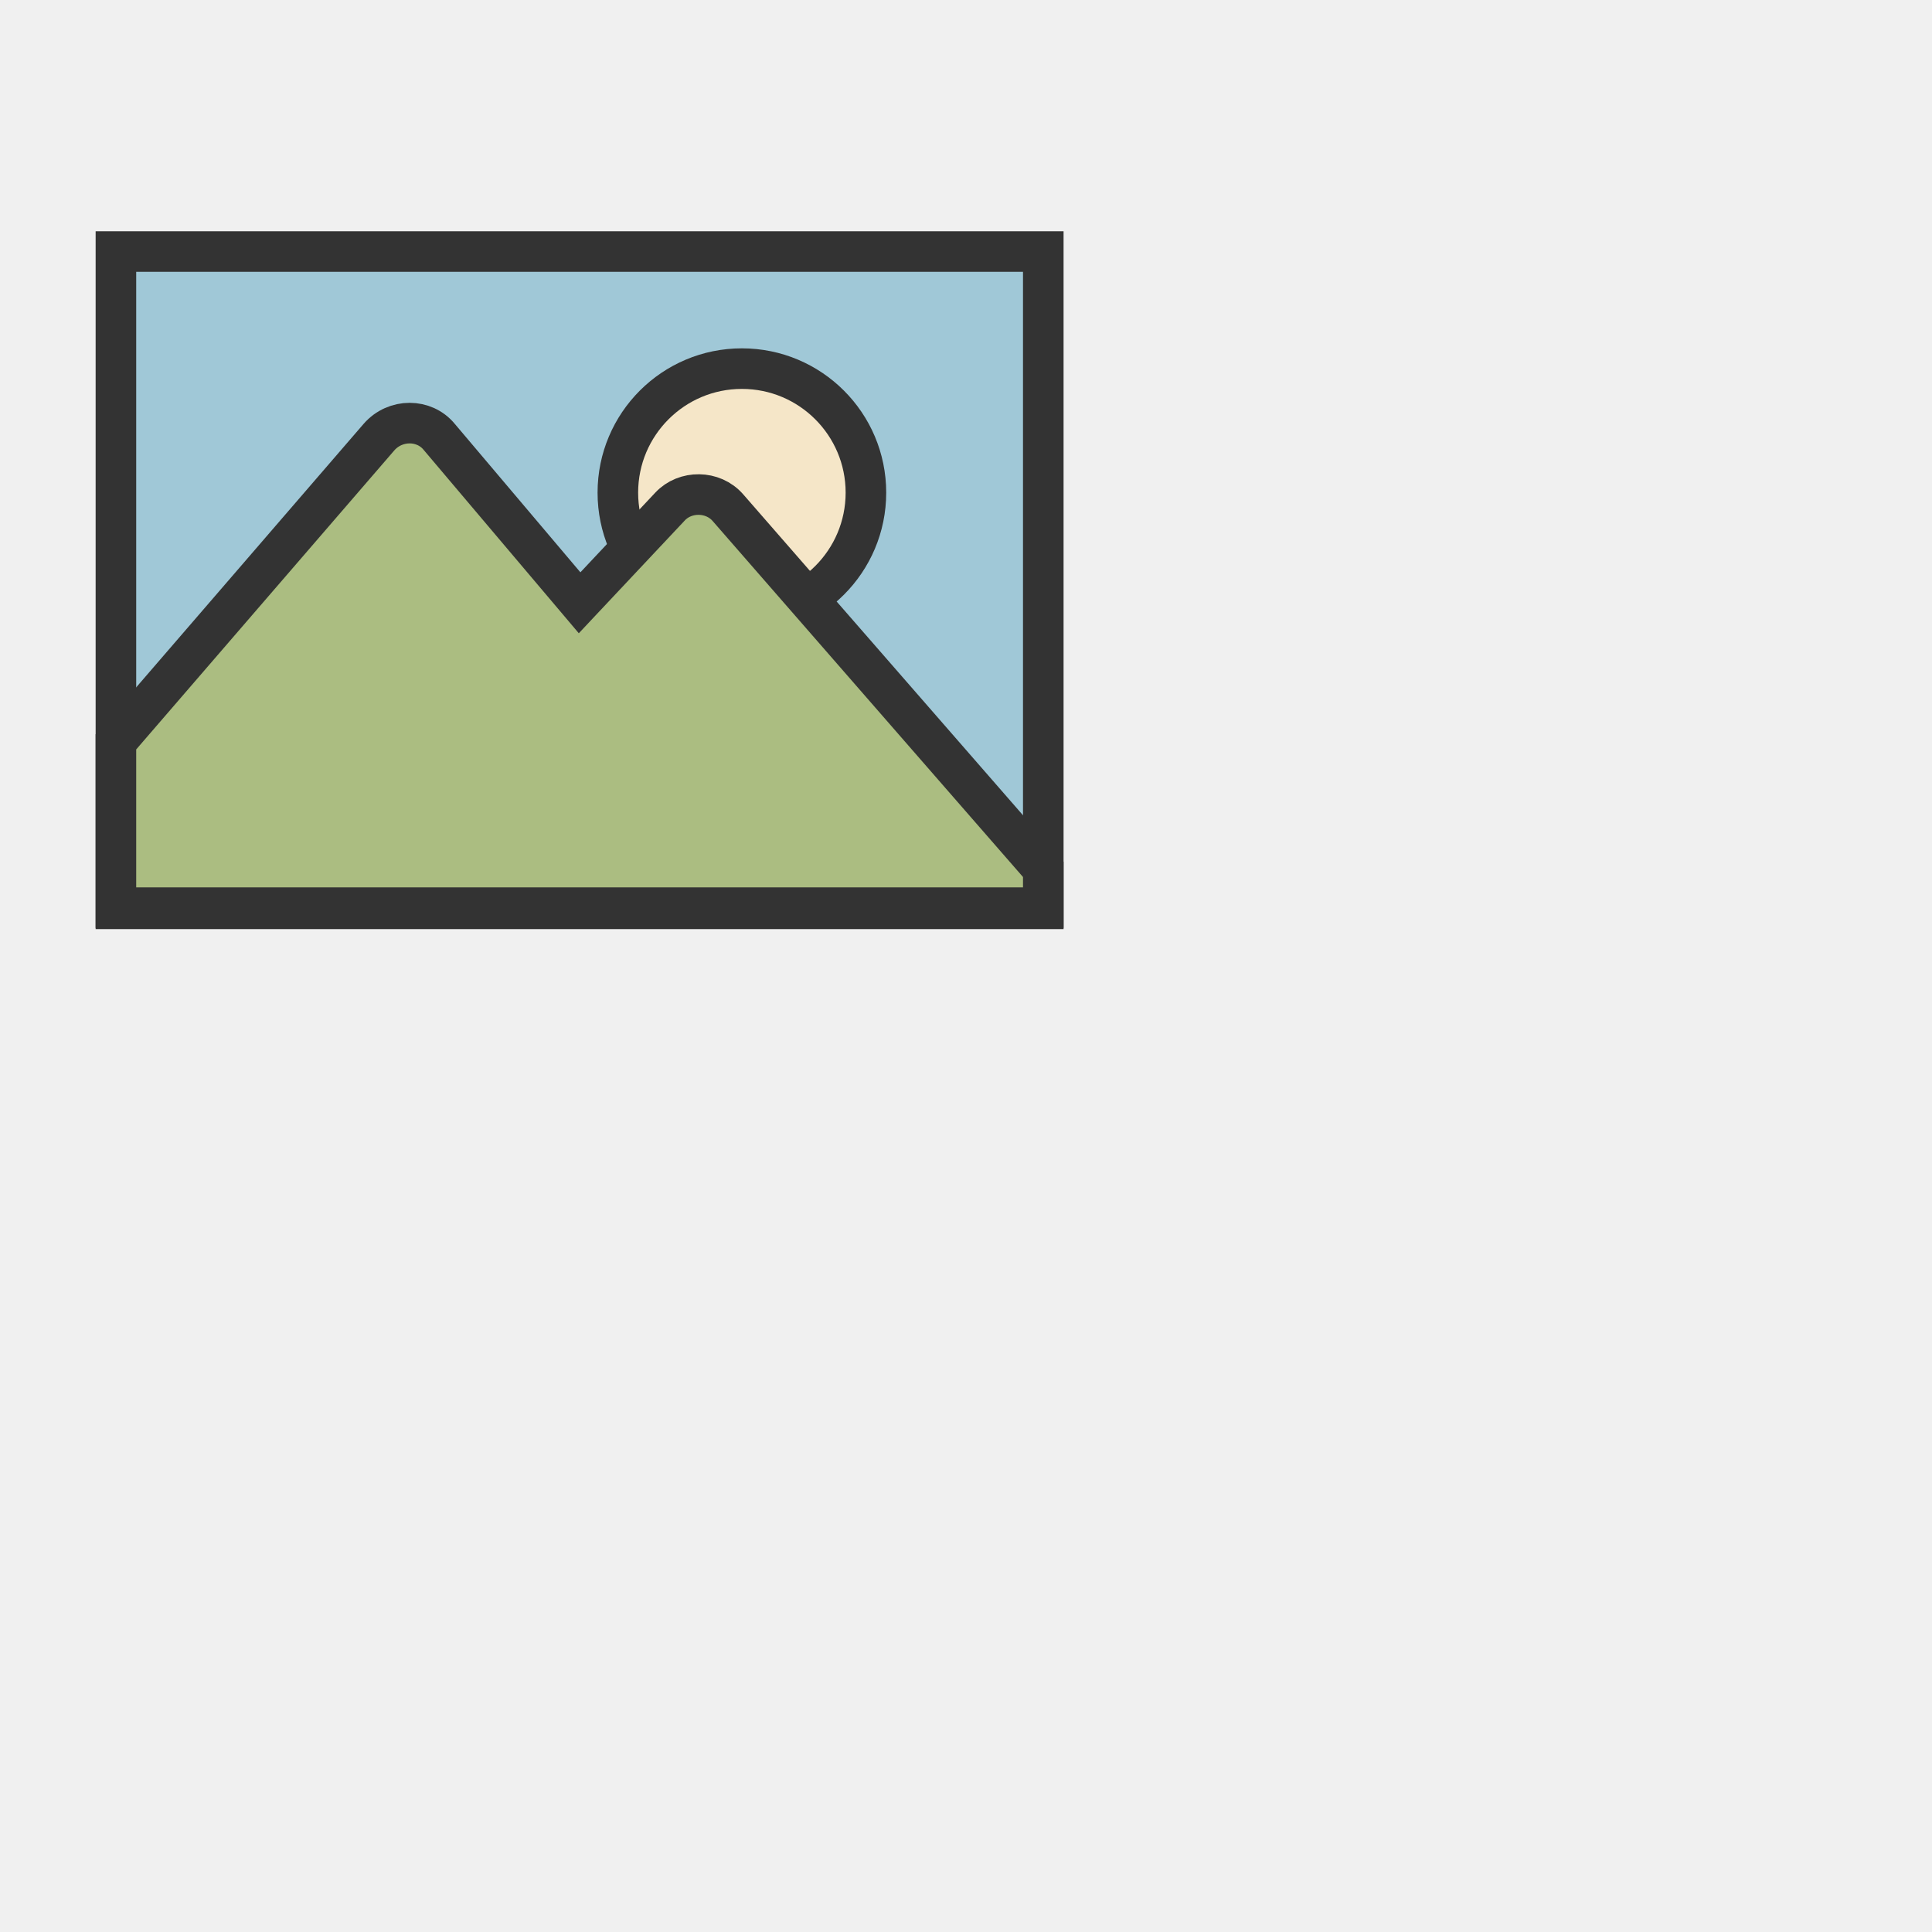
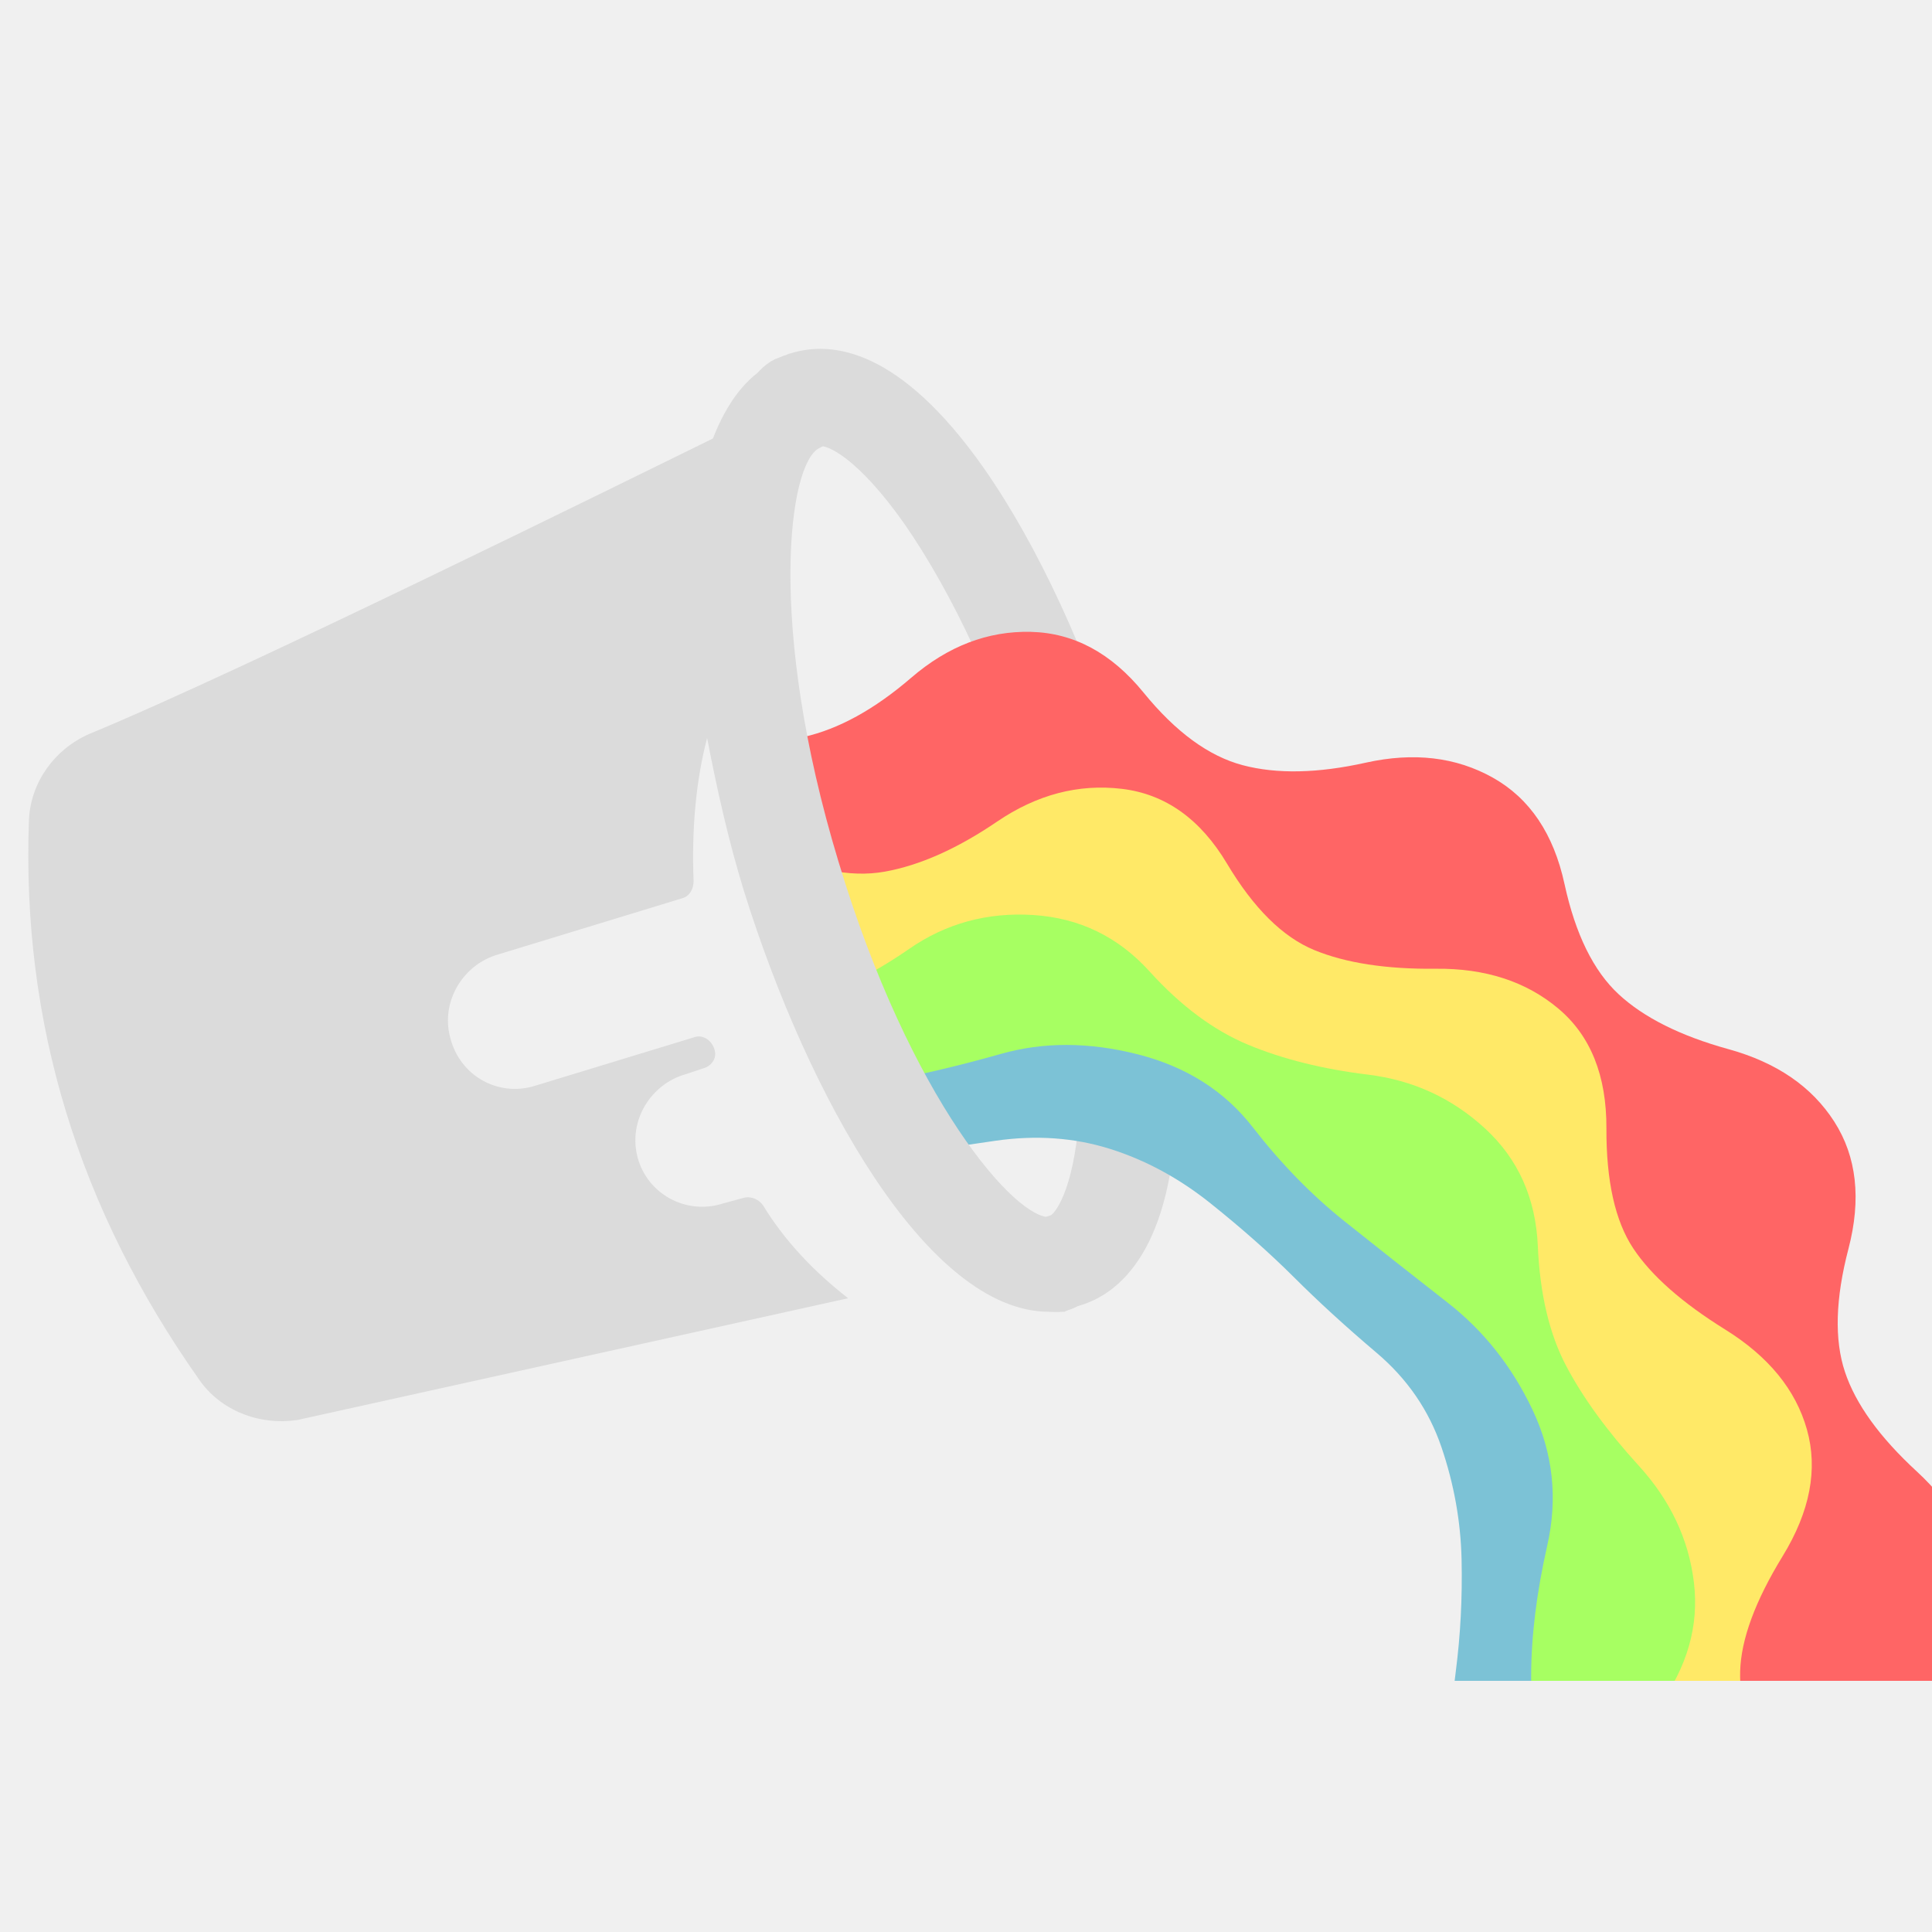
- <svg xmlns="http://www.w3.org/2000/svg" version="1.1" id="1" x="0px" y="0px" viewBox="0 0 100 100" style="transform-origin: 50px 50px 0px;" xml:space="preserve">
-   <g style="transform-origin: 50px 50px 0px;">
-     <g style="transform-origin: 50px 50px 0px; transform: scale(0.6);">
-       <g style="transform-origin: 50px 50px 0px;">
-         <g>
-           <style type="text/css" class="ld ld-bounce-px" style="transform-origin: 50px 50px 0px; animation-duration: 1s; animation-delay: -1s; animation-direction: normal;">.st0{fill:none}.st1,.st2{fill:#a0c8d7;stroke:#333;stroke-width:3.5;stroke-linecap:round;stroke-miterlimit:10}.st2{fill:#e15b64}.st3{opacity:.2}.st4,.st5{stroke:#000;stroke-width:3.5;stroke-linecap:round;stroke-miterlimit:10}.st5{opacity:.2}.st6{fill:#e0e0e0;stroke:#333}.st6,.st7,.st8{stroke-width:3.5;stroke-miterlimit:10}.st7{opacity:.2;stroke-linejoin:round;stroke:#000}.st8{fill:#666;stroke:#333;stroke-linecap:round}.st9{fill:#333}.st10{fill:#e0e0e0;stroke:#333;stroke-width:3.5;stroke-linecap:round;stroke-miterlimit:10}.st11{fill:#fdfdfd}.st12,.st13,.st14,.st15{fill:#f5e6c8;stroke:#333;stroke-width:3.5;stroke-linecap:round;stroke-miterlimit:10}.st13,.st14,.st15{fill:url(#SVGID_1_)}.st14,.st15{fill:none}.st15{fill:url(#SVGID_2_)}.st16{fill:#666}.st17{fill:#fff;stroke:#333;stroke-width:3.5;stroke-linecap:round;stroke-miterlimit:10}.st18{fill:#e15b64}.st19{fill:#f47e60}.st20{fill:#f8b26a}.st21{fill:#abbd81}.st22{fill:#a0c8d7}.st23{fill:#ac749c}.st24{fill:#f47e60;stroke:#333;stroke-linecap:round;stroke-linejoin:round}.st24,.st25,.st26{stroke-width:3.5;stroke-miterlimit:10}.st25{opacity:.2;stroke-linecap:round;stroke-linejoin:round;stroke:#000}.st26{fill:none;stroke:#fff}.st26,.st27,.st28{stroke-linecap:round;stroke-linejoin:round}.st27{stroke:#333;stroke-width:3.5;stroke-miterlimit:10;fill:#a0c8d7}.st28{fill:#77a4bd}.st28,.st29,.st30,.st31,.st32{stroke:#333;stroke-width:3.5;stroke-miterlimit:10}.st29{stroke-linecap:round;stroke-linejoin:round;fill:#e0e0e0}.st30,.st31,.st32{fill:#fff}.st31,.st32{stroke-linejoin:round}.st32{fill:none;stroke-linecap:round}.st33{fill:#e15b64;stroke:#333}.st33,.st34,.st35,.st36{stroke-width:3.5;stroke-linecap:round;stroke-linejoin:round;stroke-miterlimit:10}.st34{fill:#c33737;stroke:#333}.st35,.st36{stroke:#000}.st36{fill:none;stroke:#fff;stroke-width:5}.st37{fill:#fff}.st38{fill:#333;stroke:#fff}.st38,.st39,.st40{stroke-width:3.5;stroke-miterlimit:10}.st39{opacity:.2;stroke:#000}.st40{fill:#666;stroke:#333}.st41{fill:none;stroke:#333}.st41,.st42,.st43,.st44,.st45,.st46,.st47{stroke-width:3.5;stroke-miterlimit:10}.st42{fill:none;stroke-linecap:round;stroke:#fff}.st43,.st44,.st45,.st46,.st47{stroke:#333;stroke-linejoin:round}.st43{stroke-linecap:round;fill:#849b87}.st44,.st45,.st46,.st47{fill:#e0e0e0}.st45,.st46,.st47{fill:#abbd81;stroke-linecap:round}.st46,.st47{fill:#f5e6c8}.st47{fill:#fff}.st48{fill:#f5e169}.st49{fill:#f5e6c8}.st50{fill:#666;stroke-linecap:round;stroke-linejoin:round}.st50,.st51,.st52,.st53,.st54,.st55,.st56,.st57,.st58{stroke:#333;stroke-width:3.5;stroke-miterlimit:10}.st51{stroke-linecap:round;stroke-linejoin:round;fill:#333}.st52,.st53,.st54,.st55,.st56,.st57,.st58{fill:#e15b64}.st53,.st54,.st55,.st56,.st57,.st58{fill:#f5e169}.st54,.st55,.st56,.st57,.st58{fill:#f47e60;stroke-linecap:round}.st55,.st56,.st57,.st58{fill:#f8b26a}.st56,.st57,.st58{fill:#abbd81}.st57,.st58{fill:url(#SVGID_3_)}.st58{fill:#e15b64;stroke:#fff}.st59,.st60,.st61,.st62,.st63,.st64{fill:#abbd80;stroke:#333;stroke-width:3.5;stroke-miterlimit:10}.st60,.st61,.st62,.st63,.st64{fill:#839a86}.st61,.st62,.st63,.st64{fill:#f3e5c7}.st62,.st63,.st64{fill:#333}.st63,.st64{fill:#e0e0e0;stroke:#fff;stroke-linecap:round}.st64{fill:url(#SVGID_4_);stroke:#333}.st65{fill:url(#SVGID_5_);stroke:#333;stroke-linejoin:round}.st65,.st66,.st67{stroke-width:3.5;stroke-miterlimit:10}.st66{stroke:#333;stroke-linejoin:round;fill:url(#SVGID_6_)}.st67{fill:url(#SVGID_7_)}.st67,.st68,.st69{stroke:#333;stroke-linejoin:round}.st68{stroke-width:3.5;stroke-miterlimit:10;fill:url(#SVGID_8_)}.st69{fill:url(#SVGID_9_)}.st69,.st70,.st71{stroke-width:3.5;stroke-miterlimit:10}.st70{stroke:#333;stroke-linejoin:round;fill:#c33737}.st71{fill:#e15b64}.st71,.st72,.st73{stroke:#333;stroke-linejoin:round}.st72{stroke-width:3.5;stroke-miterlimit:10;fill:#f47e60}.st73{fill:#f8b26a}.st73,.st74,.st75{stroke-width:3.5;stroke-miterlimit:10}.st74{stroke-linejoin:round;fill:#f5e6c8;stroke:#333}.st75{fill:#a0c8d7;stroke:#fff;stroke-linecap:round}.st76{fill:#abbd81;stroke:#333}.st76,.st77,.st78,.st79,.st80{stroke-width:3.5;stroke-miterlimit:10}.st77{fill:#333;stroke-linecap:round;stroke:#333}.st78,.st79,.st80{stroke:#fff}.st78{stroke-linecap:round;fill:#333}.st79,.st80{fill:none}.st80{stroke:#e15b64;stroke-linecap:round}</style>
-           <g class="ld ld-bounce-px" style="transform-origin: 50px 50px 0px; animation-duration: 1s; animation-delay: -0.923s; animation-direction: normal;">
-             <rect x="10" y="21.7" class="st1" width="80" height="56.7" fill="rgb(160, 200, 215)" stroke="rgb(51, 51, 51)" style="fill: rgb(160, 200, 215); stroke: rgb(51, 51, 51);" />
-           </g>
-           <g class="ld ld-bounce-px" style="transform-origin: 50px 50px 0px; animation-duration: 1s; animation-delay: -0.846s; animation-direction: normal;">
-             <circle class="st12" cx="64" cy="42.5" r="10.7" stroke="rgb(51, 51, 51)" fill="rgb(245, 230, 200)" style="stroke: rgb(51, 51, 51); fill: rgb(245, 230, 200);" />
-           </g>
-           <g class="ld ld-bounce-px" style="transform-origin: 50px 50px 0px; animation-duration: 1s; animation-delay: -0.769s; animation-direction: normal;">
-             <path class="st56" d="M57.8,43.7L50,52L37.9,37.7c-1.3-1.6-3.8-1.6-5.2,0L10,64v14.3h80V75L62.8,43.8C61.5,42.3,59.1,42.3,57.8,43.7 z" stroke="rgb(51, 51, 51)" fill="rgb(171, 189, 129)" style="stroke: rgb(51, 51, 51); fill: rgb(171, 189, 129);" />
-           </g>
-         </g>
-       </g>
-     </g>
+ <svg xmlns="http://www.w3.org/2000/svg" width="160px" height="160px" class="lds-bucket" preserveAspectRatio="xMidYMid" style="background:none" viewBox="0 0 100 100">
+   <defs>
+     <clipPath id="lds-cp-bucket">
+       <path d="M57.6,64.3c6.1,5.4,9.9,13.2,9.9,22c0,0.2,0,0.5,0,0.7h44c0-0.2,0-0.5,0-0.7c0-40.3-32.5-73-72.7-73.3v20.1 l9.5,25.6C48.4,58.8,54.9,61.9,57.6,64.3" />
+     </clipPath>
+   </defs>
+   <path fill="#dbdbdb" d="M54.6,66c-1.2,0-2.2-0.8-2.5-2c-0.3-1.4,0.6-2.7,2-2.9l0.3-0.1c0.3-0.2,1.3-1.6,1.5-5.8 c0.1-4.4-0.8-9.9-2.5-15.6c-1.7-5.7-4.1-10.8-6.6-14.4c-2.4-3.4-4-4.1-4.4-4l-0.3,0.1c-1.3,0.5-2.7-0.1-3.3-1.3 c-0.5-1.3,0.1-2.7,1.3-3.3l0.5-0.2c0.1,0,0.2-0.1,0.3-0.1c2.2-0.7,5.7-0.2,10,5.9c2.8,4,5.4,9.6,7.3,15.8 c1.9,6.2,2.8,12.3,2.7,17.2c-0.2,7.4-2.9,9.8-5.1,10.4c-0.1,0-0.2,0-0.3,0.1L55.1,66C54.9,66,54.8,66,54.6,66z" ng-attr-fill="{{config.c1}}" transform="translate(0 1.89752)">
+     <animateTransform attributeName="transform" dur="1s" keyTimes="0;0.5;1" ng-attr-dur="{{config.speed2}}s" repeatCount="indefinite" type="translate" values="0,0;0,3;0 0" />
+   </path>
+   <g id="lds-bucket-rainbow" clip-path="url(#lds-cp-bucket)">
+     <path fill="#ff6565" stroke-width="0" d="M 100 85Q 102.45 88.17 102.02 91.32T 98.55 96.97T 94.51 101.88T 94.27 108.24T 93.12 114.77T 87.43 118.16T 81.56 120.63T 78.4 126.15T 74.35 131.4T 67.73 131.75T 61.39 131.22T 56.03 134.64T 50 137.4T 43.97 134.64T 38.61 131.22T 32.27 131.75T 25.65 131.4T 21.6 126.15T 18.44 120.63T 12.57 118.16T 6.88 114.77T 5.73 108.24T 5.49 101.88T 1.45 96.97T -2.02 91.32T 0 85T 2.75 79.26T 1.45 73.03T 1.01 66.42T 5.73 61.76T 10.83 57.96T 12.57 51.84T 15.25 45.78T 21.6 43.85T 27.88 42.85T 32.27 38.25T 37.46 34.12T 43.97 35.36T 50 37.4T 56.03 35.36T 62.54 34.12T 67.73 38.25T 72.12 42.85T 78.4 43.85T 84.75 45.78T 87.43 51.84T 89.17 57.96T 94.27 61.76T 98.99 66.42T 98.55 73.03T 97.25 79.26T 100 85ZM 77.5 85Q 76.81 83.38 76.7 81.76T 76.7 78.42T 76.27 75.04T 74.35 72.22T 72.14 69.72T 70.58 66.76T 68.63 63.97T 65.62 62.37T 62.5 61.18T 59.75 59.29T 56.72 57.72T 53.31 57.7T 50 58.1T 46.69 57.7T 43.28 57.72T 40.25 59.29T 37.5 61.18T 34.38 62.37T 31.37 63.97T 29.42 66.76T 27.86 69.72T 25.65 72.22T 23.73 75.04T 23.3 78.42T 23.3 81.76T 22.5 85T 22.1 88.39T 23.3 91.58T 24.85 94.54T 25.65 97.78T 26.87 100.96T 29.42 103.24T 32.16 105.13T 34.38 107.63T 36.94 109.88T 40.25 110.71T 43.56 111.12T 46.69 112.3T 50 113.1T 53.31 112.3T 56.44 111.12T 59.75 110.71T 63.06 109.88T 65.62 107.63T 67.84 105.13T 70.58 103.24T 73.13 100.96T 74.35 97.78T 75.15 94.54T 76.7 91.58T 77.9 88.39Z" ng-attr-d="{{config.d1}}" transform="rotate(17.5156 50 85)">
+       <animateTransform attributeName="transform" dur="0.5s" keyTimes="0;1" ng-attr-dur="{{config.speed1}}s" ng-attr-values="{{config.a1}}" repeatCount="indefinite" type="rotate" values="0 50 85;27.692 50 85" />
+     </path>
+     <path fill="#ffe967" stroke-width="0" d="M 92.5 85Q 94.93 88.21 94.44 91.39T 90.78 96.97T 86.48 101.66T 85.75 107.98T 83.93 114.4T 77.83 117.12T 71.68 118.73T 67.66 123.66T 62.65 128.08T 56.05 127.07T 50 125.1T 43.95 127.07T 37.35 128.08T 32.34 123.66T 28.32 118.73T 22.17 117.12T 16.07 114.4T 14.25 107.98T 13.52 101.66T 9.22 96.97T 5.56 91.39T 7.5 85T 10.31 79.29T 9.22 73.03T 9.16 66.35T 14.25 62.02T 19.69 58.74T 22.17 52.88T 25.73 47.23T 32.34 46.34T 38.7 46.52T 43.95 42.93T 50 40.1T 56.05 42.93T 61.3 46.52T 67.66 46.34T 74.27 47.23T 77.83 52.88T 80.31 58.74T 85.75 62.02T 90.84 66.35T 90.78 73.03T 89.69 79.29T 92.5 85ZM 77.5 85Q 76.8 83.08 76.63 81.17T 76.39 77.25T 75.56 73.33T 73.13 70.13T 70.33 67.38T 68.01 64.22T 65.19 61.36T 61.42 59.99T 57.58 59.19T 53.91 57.78T 50 56.9T 46.09 57.78T 42.42 59.19T 38.58 59.99T 34.81 61.36T 31.99 64.22T 29.67 67.38T 26.87 70.13T 24.44 73.33T 23.61 77.25T 23.37 81.17T 22.5 85T 22.19 89T 23.61 92.75T 25.53 96.17T 26.87 99.87T 28.76 103.4T 31.99 105.78T 35.46 107.63T 38.58 110.01T 42.08 111.96T 46.09 112.22T 50 111.9T 53.91 112.22T 57.92 111.96T 61.42 110.01T 64.54 107.63T 68.01 105.78T 71.24 103.4T 73.13 99.87T 74.47 96.17T 76.39 92.75T 77.81 89Z" ng-attr-d="{{config.d2}}" transform="rotate(10.3501 50 85)">
+       <animateTransform attributeName="transform" dur="1s" keyTimes="0;1" ng-attr-dur="{{config.speed2}}s" ng-attr-values="{{config.a2}}" repeatCount="indefinite" type="rotate" values="0 50 85;32.727 50 85" />
+     </path>
+     <path fill="#a7ff62" stroke-width="0" d="M 86 85Q 87.76 88.3 87.23 91.56T 83.83 97.31T 79.62 102.1T 77.58 108.14T 74.3 113.96T 68 116.18T 61.7 117.14T 56.25 120.45T 50 122.8T 43.75 120.45T 38.3 117.14T 32 116.18T 25.7 113.96T 22.42 108.14T 20.38 102.1T 16.17 97.31T 12.77 91.56T 14 85T 16.32 79.06T 16.17 72.69T 17.26 66.1T 22.42 61.86T 28.02 58.8T 32 53.82T 37.07 49.48T 43.75 49.55T 50 50.8T 56.25 49.55T 62.93 49.48T 68 53.82T 71.98 58.8T 77.58 61.86T 82.74 66.1T 83.83 72.69T 83.68 79.06T 86 85ZM 77.5 85Q 76.76 82.66 76.49 80.33T 75.84 75.59T 74.34 70.95T 71.07 67.32T 67.29 64.39T 63.75 61.18T 59.61 58.59T 54.78 57.92T 50 58.1T 45.22 57.92T 40.39 58.59T 36.25 61.18T 32.71 64.39T 28.93 67.32T 25.66 70.95T 24.16 75.59T 23.51 80.33T 22.5 85T 22.33 89.88T 24.16 94.41T 26.7 98.45T 28.93 102.68T 31.94 106.53T 36.25 108.82T 40.8 110.28T 45.22 112.08T 50 113.1T 54.78 112.08T 59.2 110.28T 63.75 108.82T 68.06 106.53T 71.07 102.68T 73.3 98.45T 75.84 94.41T 77.67 89.88Z" ng-attr-d="{{config.d3}}" transform="rotate(25.3003 50 85)">
+       <animateTransform attributeName="transform" dur="0.5s" keyTimes="0;1" ng-attr-dur="{{config.speed1}}s" ng-attr-values="{{config.a3}}" repeatCount="indefinite" type="rotate" values="0 50 85;40 50 85" />
+     </path>
+     <path fill="#7cc2d6" stroke-width="0" d="M 80.5 85Q 81.57 88.56 80.91 92.05T 77.48 98.23T 72.91 103.27T 69.02 108.85T 63.75 113.56T 56.79 114.74T 50 114.3T 43.21 114.74T 36.25 113.56T 30.98 108.85T 27.09 103.27T 22.52 98.23T 19.09 92.05T 19.5 85T 21.43 78.48T 22.52 71.77T 25.22 65.24T 30.98 61.15T 37.29 58.6T 43.21 55.26T 50 53.3T 56.79 55.26T 62.71 58.6T 69.02 61.15T 74.78 65.24T 77.48 71.77T 78.57 78.48T 80.5 85ZM 76 85Q 75.2 82.16 74.76 79.35T 73.43 73.72T 70.8 68.42T 66.21 64.67T 61.02 62.12T 55.79 59.65T 50 58.4T 44.21 59.65T 38.98 62.12T 33.79 64.67T 29.2 68.42T 26.57 73.72T 25.24 79.35T 24 85T 24.07 90.92T 26.57 96.28T 30.14 100.84T 33.79 105.33T 38.46 108.97T 44.21 110.35T 50 110.4T 55.79 110.35T 61.54 108.97T 66.21 105.33T 69.86 100.84T 73.43 96.28T 75.93 90.92Z" ng-attr-d="{{config.d4}}" transform="rotate(16.2645 50 85)">
+       <animateTransform attributeName="transform" dur="1s" keyTimes="0;1" ng-attr-dur="{{config.speed2}}s" ng-attr-values="{{config.a4}}" repeatCount="indefinite" type="rotate" values="0 50 85;51.429 50 85" />
+     </path>
  </g>
-   <style type="text/css" class="ld ld-bounce-px" style="transform-origin: 50px 50px 0px; animation-duration: 1s; animation-delay: -0.308s; animation-direction: normal;">@keyframes ld-bounce-px {
-   0%, 90% {
-     animation-timing-function: linear;
-   }
-   10% {
-     animation-timing-function: cubic-bezier(0, 0.4, 0.6, 1);
-   }
-   50% {
-     animation-timing-function: cubic-bezier(0.4, 0, 1, 0.6);
-   }
-   0% {
-     -webkit-transform: translate(0, 30px) scaleY(0.5);
-     transform: translate(0, 30px) scaleY(0.5);
-   }
-   10% {
-     -webkit-transform: translate(0, 5px) scaleY(1.1);
-     transform: translate(0, 5px) scaleY(1.1);
-   }
-   50% {
-     -webkit-transform: translate(0, -37px) scaleY(1.1);
-     transform: translate(0, -37px) scaleY(1.1);
-   }
-   90% {
-     -webkit-transform: translate(0, 5px) scaleY(1.1);
-     transform: translate(0, 5px) scaleY(1.1);
-   }
-   100% {
-     -webkit-transform: translate(0, 30px) scaleY(0.5);
-     transform: translate(0, 30px) scaleY(0.5);
-   }
- }
- @-webkit-keyframes ld-bounce-px {
-   0%, 90% {
-     animation-timing-function: linear;
-   }
-   10% {
-     animation-timing-function: cubic-bezier(0, 0.4, 0.6, 1);
-   }
-   50% {
-     animation-timing-function: cubic-bezier(0.4, 0, 1, 0.6);
-   }
-   0% {
-     -webkit-transform: translate(0, 30px) scaleY(0.5);
-     transform: translate(0, 30px) scaleY(0.5);
-   }
-   10% {
-     -webkit-transform: translate(0, 5px) scaleY(1.1);
-     transform: translate(0, 5px) scaleY(1.1);
-   }
-   50% {
-     -webkit-transform: translate(0, -37px) scaleY(1.1);
-     transform: translate(0, -37px) scaleY(1.1);
-   }
-   90% {
-     -webkit-transform: translate(0, 5px) scaleY(1.1);
-     transform: translate(0, 5px) scaleY(1.1);
-   }
-   100% {
-     -webkit-transform: translate(0, 30px) scaleY(0.5);
-     transform: translate(0, 30px) scaleY(0.5);
-   }
- }
- .ld.ld-bounce-px {
-   -webkit-animation: ld-bounce-px 1s infinite;
-   animation: ld-bounce-px 1s infinite;
- }
- </style>
+   <path fill="#dbdbdb" d="M57.1,63.3c-0.1-1.4-1.4-2.4-2.7-2.2c-1.8,0.2-7.3-6.1-11-18.4c-3.7-12.2-2.6-20.6-1-21.4 c1.2-0.6,1.7-2.2,1-3.4c-0.6-1.2-2.2-1.7-3.4-1c-1.4,0.7-2.4,2.1-3.1,3.9c-4.5,2.2-24.3,12-32.3,15.3c-1.8,0.8-3,2.5-3.1,4.4 c-0.4,10.6,2.6,20.2,8.8,29c1.1,1.6,3.1,2.4,5.1,2.1l28.5-6.3c-1.8-1.4-3.3-3-4.4-4.8c-0.2-0.3-0.6-0.5-1-0.4l-1.1,0.3 C35.5,61,33.5,59.9,33,58c-0.5-1.9,0.7-3.8,2.5-4.3l0.9-0.3c0.4-0.1,0.7-0.5,0.6-0.9l0,0c-0.1-0.5-0.6-0.9-1.1-0.7l-8.2,2.5 c-1.9,0.6-3.9-0.5-4.4-2.5c-0.5-1.9,0.7-3.8,2.5-4.3l9.5-2.9c0.4-0.1,0.6-0.5,0.6-0.9c-0.1-2.6,0.1-5.1,0.7-7.4 c0.5,2.6,1.1,5.3,1.9,7.9C41.8,54.8,48,66,54.3,66c0.2,0,0.4,0,0.5,0C56.2,65.9,57.2,64.6,57.1,63.3z" ng-attr-fill="{{config.c1}}" transform="translate(0 1.89752)">
+     <animateTransform attributeName="transform" dur="1s" keyTimes="0;0.5;1" ng-attr-dur="{{config.speed2}}s" repeatCount="indefinite" type="translate" values="0 0;0 3;0 0" />
+   </path>
</svg>
